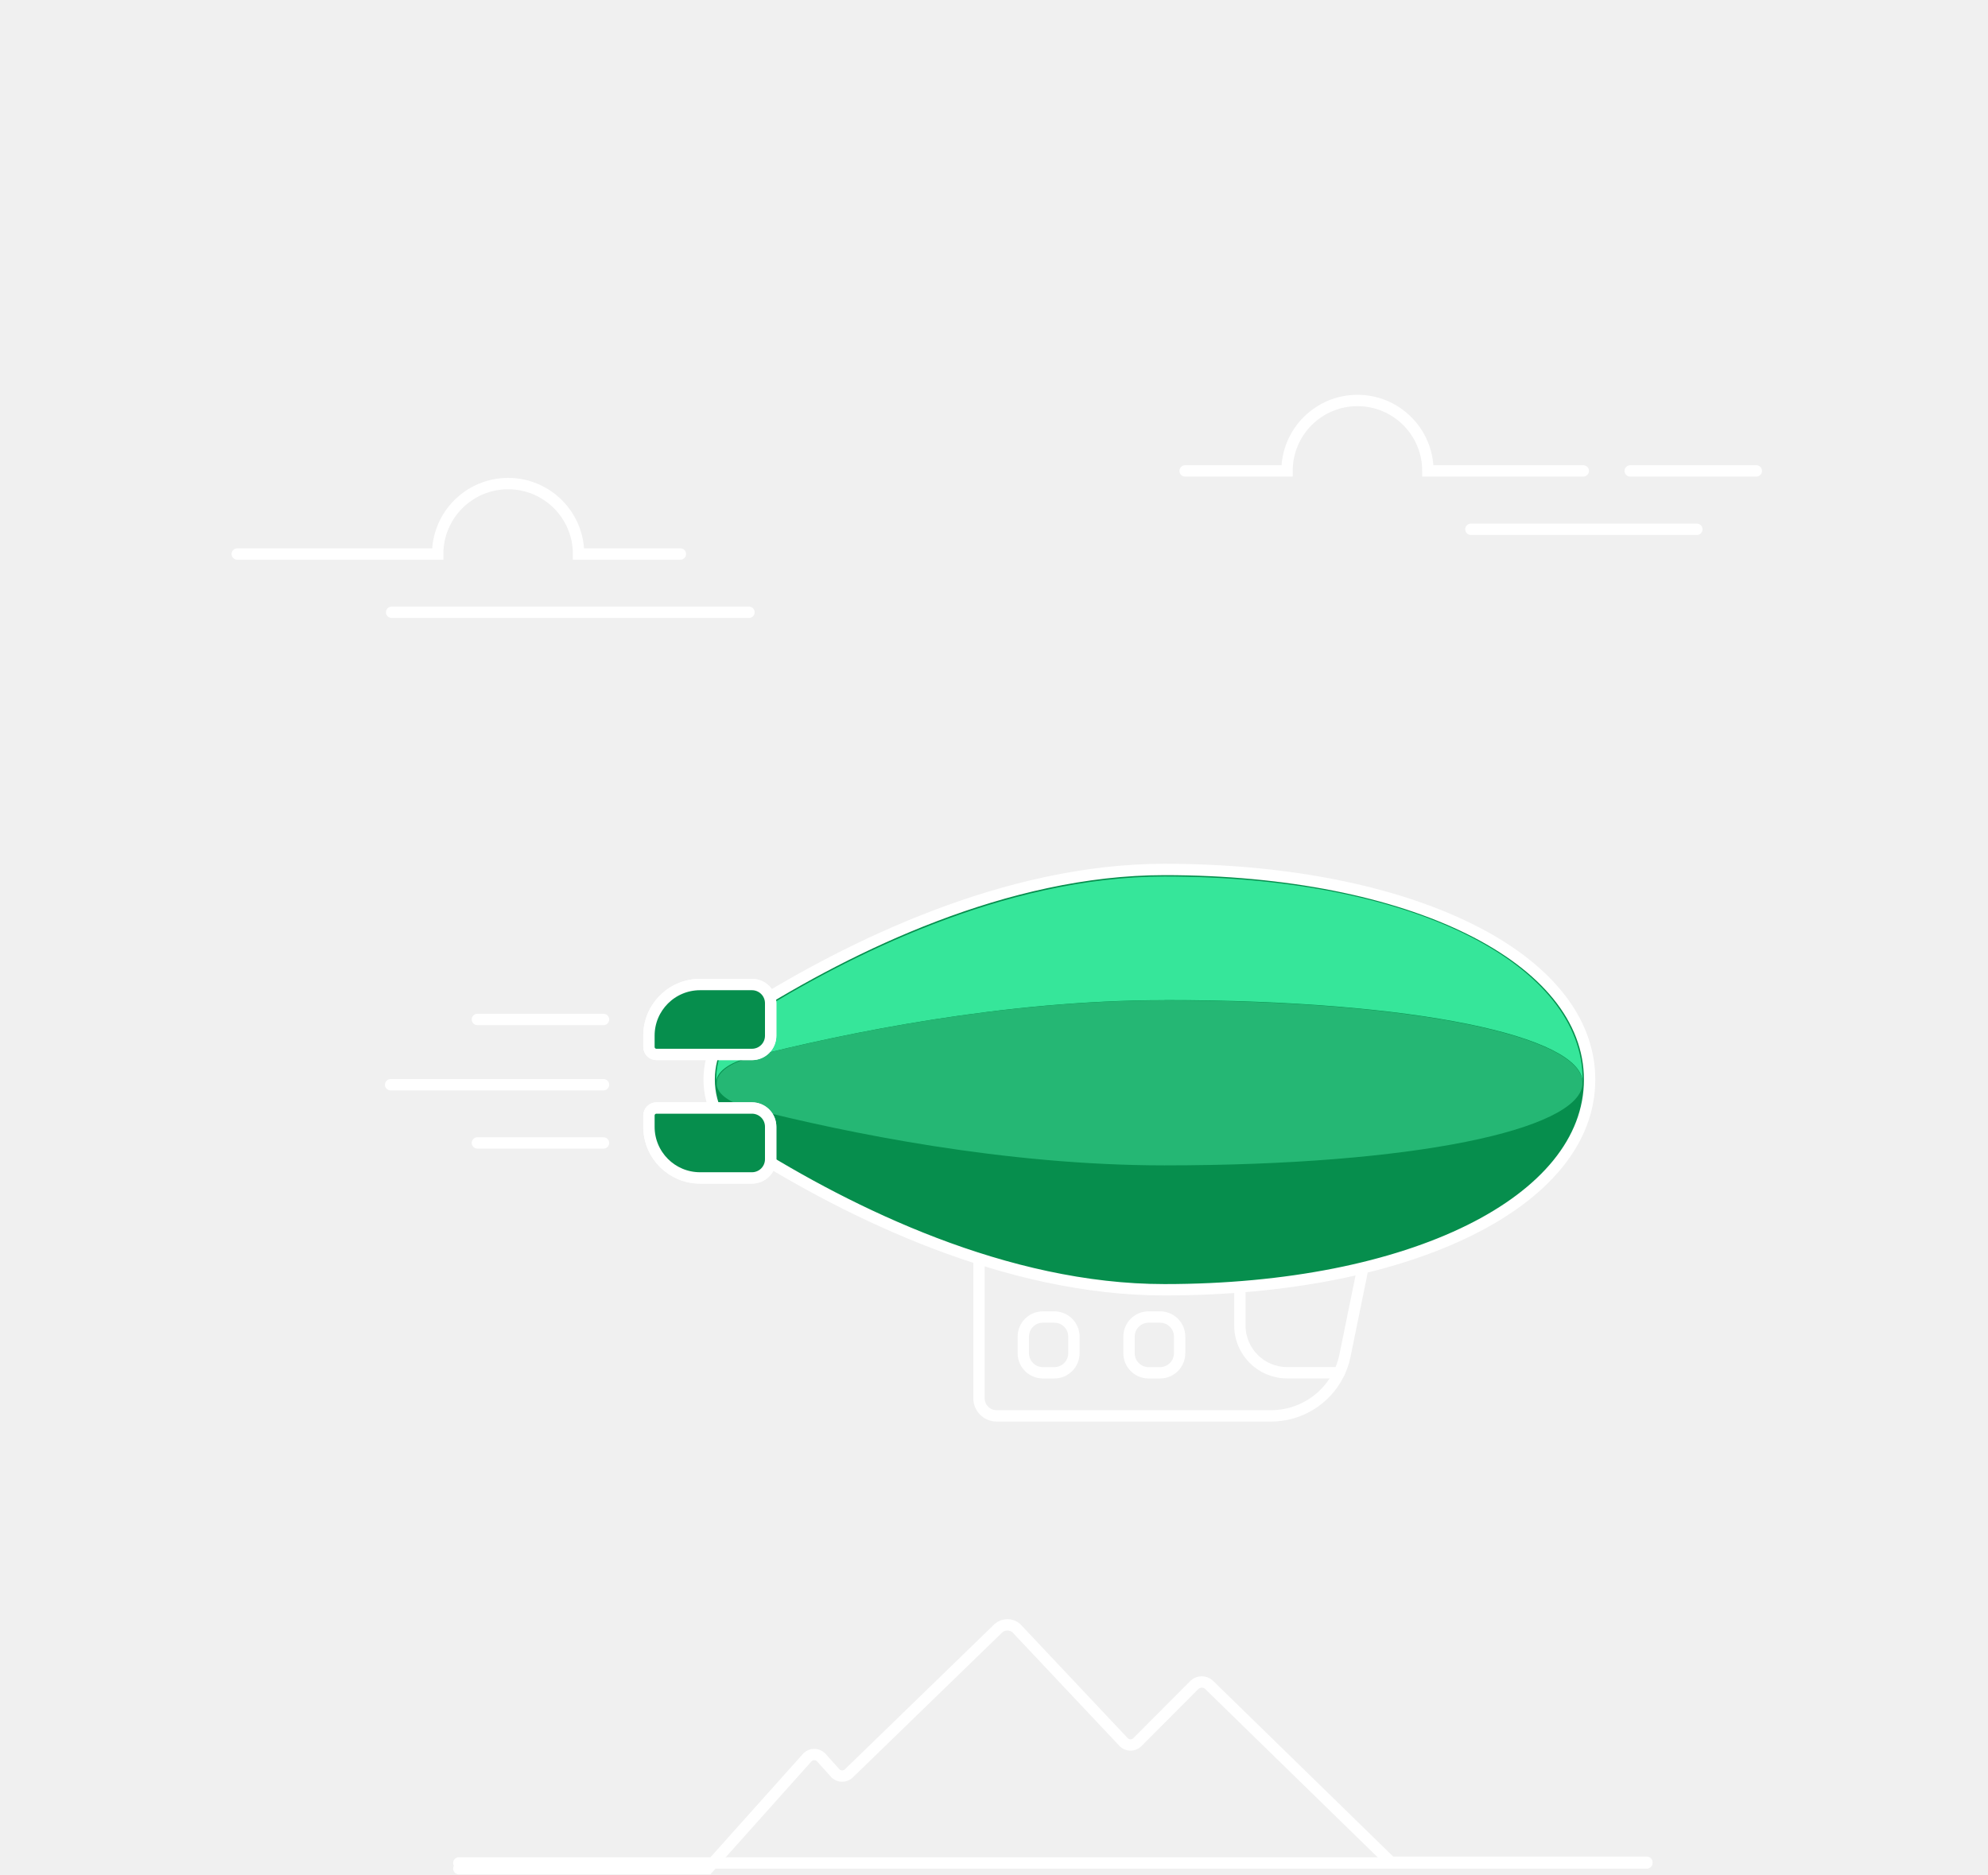
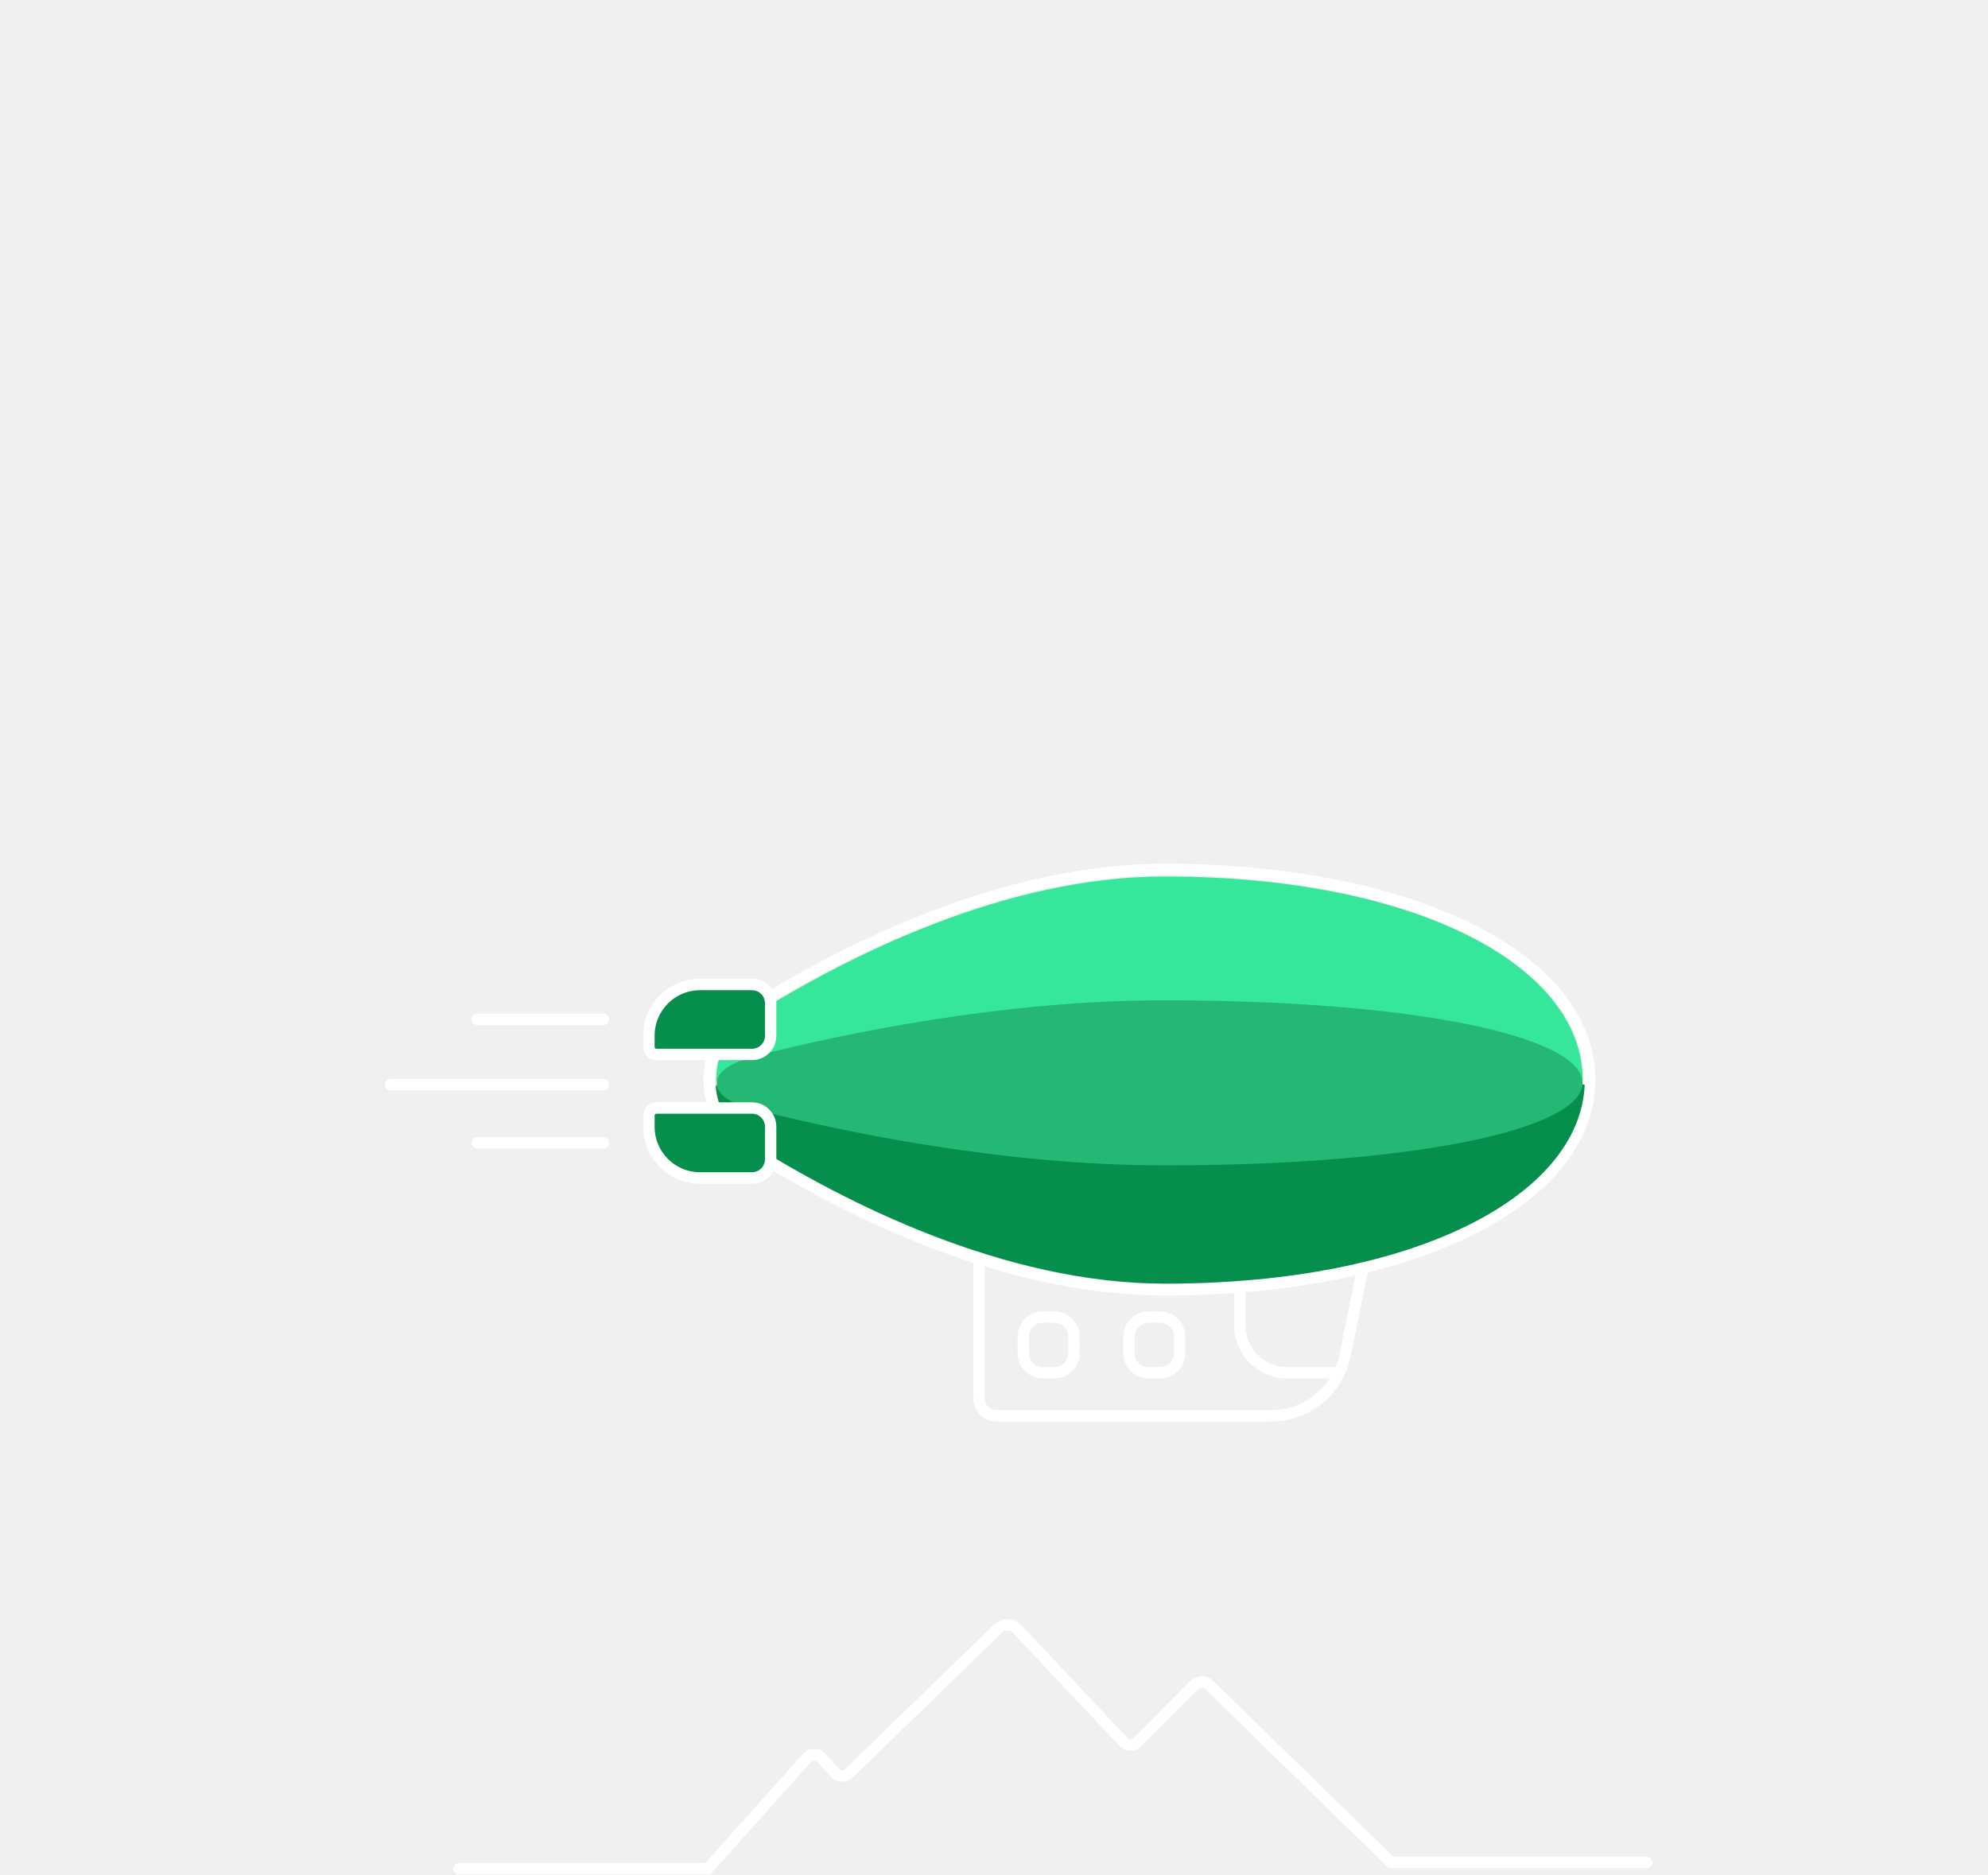
<svg xmlns="http://www.w3.org/2000/svg" viewBox="0 0 350 330">
-   <g>
-     <path d="M175.44,249.28h48.36a13.27,13.27,0,0,0,13-10.65l3.74-18.32H172.36v25.89A3.09,3.09,0,0,0,175.44,249.28Z" fill="none" stroke="#fff" stroke-linecap="round" stroke-linejoin="round" stroke-width="2" />
-     <path d="M235.79,241.69h-9.22a8.31,8.31,0,0,1-8.28-8.31V220.31" fill="none" stroke="#fff" stroke-linecap="round" stroke-miterlimit="10" stroke-width="2" />
-     <path d="M204.25,231.88h-2.05a3.45,3.45,0,0,0-3.43,3.45v2.92a3.45,3.45,0,0,0,3.43,3.45h2.05a3.45,3.45,0,0,0,3.43-3.45v-2.92A3.44,3.44,0,0,0,204.25,231.88Z" fill="none" stroke="#fff" stroke-linecap="round" stroke-linejoin="round" stroke-width="2" />
-     <path d="M185.64,231.88h-2.05a3.45,3.45,0,0,0-3.43,3.45v2.92a3.45,3.45,0,0,0,3.43,3.45h2.05a3.45,3.45,0,0,0,3.43-3.45v-2.92A3.45,3.45,0,0,0,185.64,231.88Z" fill="none" stroke="#fff" stroke-linecap="round" stroke-linejoin="round" stroke-width="2" />
-     <path d="M205,227.08c43.38,0,74.86-15.55,74.86-37s-31.48-37-74.86-37c-27.94,0-55.36,13.53-73.46,24.87a14.3,14.3,0,0,0,0,24.21c18.09,11.33,45.52,24.87,73.46,24.87" fill="#068e4d" />
-     <path d="M205,227.08c43.38,0,74.86-15.55,74.86-37s-31.48-37-74.86-37c-27.94,0-55.36,13.53-73.46,24.87a14.3,14.3,0,0,0,0,24.21C149.63,213.54,177.06,227.08,205,227.08Z" fill="none" stroke="#fff" stroke-width="2" />
-     <path d="M205,176.09c-28.23,0-56.07,5.76-72.81,10-3.95,1-6,2.66-6.08,4.34A12.93,12.93,0,0,1,132.18,179c16.74-10.5,44.58-24.68,72.81-24.68,44.81,0,73.64,16,73.64,35.75,0,0.12,0,.24,0,0.37-0.37-7.95-29.1-14.37-73.63-14.37" fill="#36e69a" />
-     <path d="M132.18,195.12c16.74,4.27,44.58,10,72.81,10,44.14,0,72.75-6.32,73.6-14.18-0.86,19.34-29.45,34.86-73.6,34.86-28.23,0-56.07-14.19-72.81-24.68a12.88,12.88,0,0,1-6-10.18c0.26,1.61,2.26,3.18,6,4.14" fill="#068e4d" />
-     <path d="M132.18,186.12c16.74-4.27,44.58-10,72.81-10,44.53,0,73.26,6.43,73.61,14.38,0,0.17,0,.34,0,0.51-0.85,7.86-29.45,14.17-73.6,14.17-28.23,0-56.07-5.76-72.81-10-3.79-1-5.79-2.53-6-4.13l0-.51c0.13-1.69,2.15-3.36,6.1-4.37" fill="#25b774" />
-     <path d="M123.23,173.34h9.16a3.29,3.29,0,0,1,3.29,3.3v5.71a3.29,3.29,0,0,1-3.29,3.3H115.57a1.32,1.32,0,0,1-1.32-1.32v-2a9,9,0,0,1,9-9" fill="#068e4d" />
-     <path d="M123.23,173.34h9.16a3.29,3.29,0,0,1,3.29,3.3v5.71a3.29,3.29,0,0,1-3.29,3.3H115.57a1.32,1.32,0,0,1-1.32-1.32v-2A9,9,0,0,1,123.23,173.34Z" fill="none" stroke="#fff" stroke-linecap="round" stroke-linejoin="round" stroke-width="2" />
-     <path d="M123.23,207.39h9.16a3.29,3.29,0,0,0,3.29-3.3v-5.71a3.29,3.29,0,0,0-3.29-3.3H115.57a1.32,1.32,0,0,0-1.32,1.32v2a9,9,0,0,0,9,9" fill="#068e4d" />
-     <path d="M123.23,207.39h9.16a3.29,3.29,0,0,0,3.29-3.3v-5.71a3.29,3.29,0,0,0-3.29-3.3H115.57a1.32,1.32,0,0,0-1.32,1.32v2A9,9,0,0,0,123.23,207.39Z" fill="none" stroke="#fff" stroke-linecap="round" stroke-linejoin="round" stroke-width="2" />
-     <path d="M123.23,173.34h9.16a3.29,3.29,0,0,1,3.29,3.3v5.71a3.29,3.29,0,0,1-3.29,3.3H115.57a1.32,1.32,0,0,1-1.32-1.32v-2a9,9,0,0,1,9-9" fill="#068e4d" />
-     <path d="M123.23,173.34h9.16a3.29,3.29,0,0,1,3.29,3.3v5.71a3.29,3.29,0,0,1-3.29,3.3H115.57a1.32,1.32,0,0,1-1.32-1.32v-2A9,9,0,0,1,123.23,173.34Z" fill="none" stroke="#fff" stroke-linecap="round" stroke-linejoin="round" stroke-width="2" />
-     <path d="M123.23,207.39h9.16a3.29,3.29,0,0,0,3.29-3.3v-5.71a3.29,3.29,0,0,0-3.29-3.3H115.57a1.32,1.32,0,0,0-1.32,1.32v2a9,9,0,0,0,9,9" fill="#068e4d" />
-     <path d="M123.23,207.39h9.16a3.29,3.29,0,0,0,3.29-3.3v-5.71a3.29,3.29,0,0,0-3.29-3.3H115.57a1.32,1.32,0,0,0-1.32,1.32v2A9,9,0,0,0,123.23,207.39Z" fill="none" stroke="#fff" stroke-linecap="round" stroke-linejoin="round" stroke-width="2" />
+   <g id="firstPart">
+     <g id="cabin">
+       <animateTransform id="first" attributeName="transform" type="scale" values="1 1; 1 0.99; 1 1" dur="1s" repeatCount="2" fill="freeze" begin="0s" />
+       <path d="M175.44 249.28h48.36a13.27 13.27 0 0013-10.65l3.74-18.32h-68.18v25.89a3.09 3.09 0 003.08 3.08z" fill="none" stroke="#fff" stroke-linecap="round" stroke-linejoin="round" stroke-width="2">
+         <animate attributeType="CSS" attributeName="opacity" values="1; 0" dur="0.3s" begin="first.begin + 2.1s" fill="freeze" />
+       </path>
+       <path d="M235.79 241.69h-9.22a8.31 8.31 0 01-8.28-8.31v-13.07" fill="none" stroke="#fff" stroke-linecap="round" stroke-miterlimit="10" stroke-width="2">
+         <animate attributeType="CSS" attributeName="opacity" values="1; 0" dur="0.3s" begin="first.begin + 2.1s" fill="freeze" />
+       </path>
+       <path d="M204.25 231.88h-2.05a3.45 3.45 0 00-3.43 3.45v2.92a3.45 3.45 0 003.43 3.45h2.05a3.45 3.45 0 003.43-3.45v-2.92a3.44 3.44 0 00-3.43-3.45z" fill="none" stroke="white" stroke-width="2" stroke-linecap="round" stroke-linejoin="round">
+         <animate attributeName="d" begin="first.begin + 2s" dur="0.5s" values="           M 204.25 233.502 C 204.25 233.394 204.25 233.286 204.25 233.178 L 204.25 232.853 C 204.25 232.745 204.25 232.637 204.25 232.529 C 204.25 232.421 204.25 232.313 204.25 232.204 L 204.25 231.88 C 204.25 231.88 204.25 231.88 204.25 231.88 C 203.567 231.88 202.883 231.88 202.2 231.88 L 202.2 234.8 C 202.883 234.8 203.567 234.8 204.25 234.8 C 204.25 234.692 204.25 234.584 204.25 234.476 L 204.25 234.151 L 204.25 233.827 C 204.25 233.719 204.25 233.61 204.25 233.502;           M 245.484 220.254 C 242.202 216.961 240.355 212.499 240.35 207.85 L 240.35 170 C 240.355 165.351 242.202 160.889 245.484 157.596 C 248.765 154.303 253.221 152.441 257.87 152.42 L 275 152.42 C 279.647 152.444 284.1 154.307 287.38 157.6 C 290.659 160.892 292.505 165.353 292.51 170 L 292.51 207.83 C 292.507 212.48 290.663 216.944 287.384 220.24 C 284.105 223.537 279.65 225.404 275 225.43 L 275 225.43 L 257.87 225.43 C 253.221 225.409 248.765 223.547 245.484 220.254           " fill="freeze" />
+       </path>
+       <path d="M185.64 231.88h-2.05a3.45 3.45 0 00-3.43 3.45v2.92a3.45 3.45 0 003.43 3.45h2.05a3.45 3.45 0 003.43-3.45v-2.92a3.45 3.45 0 00-3.43-3.45z" fill="none" stroke="#fff" stroke-linecap="round" stroke-linejoin="round" stroke-width="2">
+         <animate attributeType="CSS" attributeName="opacity" values="1; 0" dur="0.3s" begin="first.begin + 2.1s" fill="freeze" />
+       </path>
+     </g>
+     <g id="backTales">
+       <animate attributeType="CSS" attributeName="opacity" values="1; 0" dur="0.3s" begin="first.begin + 2.1s" fill="freeze" />
+       <animateTransform attributeName="transform" type="translate" values="0 0; 0 -2; 0 0; 0 2; 0 0" dur="2s" repeatCount="2" begin="first.begin" />
+       <path d="M123.23 173.34h9.16a3.29 3.29 0 013.29 3.3v5.71a3.29 3.29 0 01-3.29 3.3h-16.82a1.32 1.32 0 01-1.32-1.32v-2a9 9 0 019-9" fill="#068e4d" />
+       <path d="M123.23 173.34h9.16a3.29 3.29 0 013.29 3.3v5.71a3.29 3.29 0 01-3.29 3.3h-16.82a1.32 1.32 0 01-1.32-1.32v-2a9 9 0 018.98-8.99z" fill="none" stroke="#fff" stroke-linecap="round" stroke-linejoin="round" stroke-width="2" />
+       <path d="M123.23 207.39h9.16a3.29 3.29 0 003.29-3.3v-5.71a3.29 3.29 0 00-3.29-3.3h-16.82a1.32 1.32 0 00-1.32 1.32v2a9 9 0 009 9" fill="#068e4d" />
+       <path d="M123.23 207.39h9.16a3.29 3.29 0 003.29-3.3v-5.71a3.29 3.29 0 00-3.29-3.3h-16.82a1.32 1.32 0 00-1.32 1.32v2a9 9 0 008.98 8.99z" fill="none" stroke="#fff" stroke-linecap="round" stroke-linejoin="round" stroke-width="2" />
+     </g>
+     <g id="balloon">
+       <animate attributeType="CSS" attributeName="opacity" values="1; 0" dur="0.3s" begin="first.begin + 2.1s" fill="freeze" />
+       <path d="M205,227.08c43.38,0,74.86-15.55,74.86-37s-31.48-37-74.86-37c-27.94,0-55.36,13.53-73.46,24.87a14.3,14.3,0,0,0,0,24.21C149.63,213.54,177.06,227.08,205,227.08Z" fill="none" stroke="#fff" stroke-width="2" />
+       <path d="M205 176.09C176.77 176.09 263.24 174.76 246.5 179C242.55 180 126.19 188.75 126.11 190.43C126.028 188.159 126.546 185.908 127.612 183.901C128.678 181.894 130.253 180.204 132.18 179C148.92 168.5 176.76 154.32 204.99 154.32C249.8 154.32 278.63 170.32 278.63 190.07C278.63 190.19 278.63 190.31 278.63 190.44C278.26 182.49 170.64 190.43 126.11 190.43" fill="#36e69a" />
+       <path d="M132.023 195.197C151.5 188.5 176.776 191 205.115 191C249.426 191 268.5 188 279 191C278.137 210.418 249.436 226 205.115 226C176.776 226 148.828 211.753 132.023 201.221C130.277 200.122 128.818 198.62 127.771 196.842C126.723 195.064 126.116 193.061 126 191C126.261 192.616 153.246 189.917 157 190.881" fill="#068e4d" />
+       <path d="M132.18,186.12c16.74-4.27,44.58-10,72.81-10,44.53,0,73.26,6.43,73.61,14.38,0,0.17,0,.34,0,0.51-0.85,7.86-29.45,14.17-73.6,14.17-28.23,0-56.07-5.76-72.81-10-3.79-1-5.79-2.53-6-4.13l0-.51c0.13-1.69,2.15-3.36,6.1-4.37" fill="#25b774">
+         <animate attributeName="d" dur="2s" begin="first.begin" repeatCount="2" values="           M 132.18 186.12 C 148.92 181.85 176.76 176.12 204.99 176.12 C 249.52 176.12 278.25 182.55 278.6 190.5 C 278.6 190.67 278.6 190.84 278.6 191.01 C 277.75 198.87 249.15 205.18 205 205.18 C 176.77 205.18 148.93 199.42 132.19 195.18 C 128.4 194.18 126.4 192.65 126.19 191.05 L 126.19 190.54 C 126.32 188.85 128.34 187.18 132.29 186.17;           M 131.99 186 C 148.73 181.73 175.27 184 203.5 184 C 248.03 184 278.06 182.43 278.41 190.38 C 278.41 190.55 278.41 190.72 278.41 190.89 C 277.56 198.75 247.66 213.06 203.51 213.06 C 175.28 213.06 148.74 199.3 132 195.06 C 128.21 194.06 126.21 192.53 126 190.93 L 126 190.42 C 126.13 188.73 128.15 187.06 132.1 186.05;            M 132.18 186.12 C 148.92 181.85 176.76 176.12 204.99 176.12 C 249.52 176.12 278.25 182.55 278.6 190.5 C 278.6 190.67 278.6 190.84 278.6 191.01 C 277.75 198.87 249.15 205.18 205 205.18 C 176.77 205.18 148.93 199.42 132.19 195.18 C 128.4 194.18 126.4 192.65 126.19 191.05 L 126.19 190.54 C 126.32 188.85 128.34 187.18 132.29 186.17;           M 131.99 186 C 148.73 181.73 176.77 170 205 170 C 249.53 170 278.06 182.43 278.41 190.38 C 278.41 190.55 278.41 190.72 278.41 190.89 C 277.56 198.75 249.16 199.06 205.01 199.06 C 176.78 199.06 148.74 199.3 132 195.06 C 128.21 194.06 126.21 192.53 126 190.93 L 126 190.42 C 126.13 188.73 128.15 187.06 132.1 186.05;           M 132.18 186.12 C 148.92 181.85 176.76 176.12 204.99 176.12 C 249.52 176.12 278.25 182.55 278.6 190.5 C 278.6 190.67 278.6 190.84 278.6 191.01 C 277.75 198.87 249.15 205.18 205 205.18 C 176.77 205.18 148.93 199.42 132.19 195.18 C 128.4 194.18 126.4 192.65 126.19 191.05 L 126.19 190.54 C 126.32 188.85 128.34 187.18 132.29 186.17           " fill="freeze" />
+       </path>
+     </g>
+     <g id="backTalesFront">
+       <animate attributeType="CSS" attributeName="opacity" values="1; 0" dur="0.3s" begin="first.begin + 2.1s" fill="freeze" />
+       <animateTransform attributeName="transform" type="translate" values="0 0; 0 2; 0 0; 0 -2; 0 0" dur="2s" repeatCount="2" begin="first.begin" />
+       <path d="M123.23,173.34h9.16a3.29,3.29,0,0,1,3.29,3.3v5.71a3.29,3.29,0,0,1-3.29,3.3H115.57a1.32,1.32,0,0,1-1.32-1.32v-2a9,9,0,0,1,9-9" fill="#068e4d" />
+       <path d="M123.23,173.34h9.16a3.29,3.29,0,0,1,3.29,3.3v5.71a3.29,3.29,0,0,1-3.29,3.3H115.57a1.32,1.32,0,0,1-1.32-1.32v-2A9,9,0,0,1,123.23,173.34Z" fill="none" stroke="#fff" stroke-linecap="round" stroke-linejoin="round" stroke-width="2" />
+       <path d="M123.23,207.39h9.16a3.29,3.29,0,0,0,3.29-3.3v-5.71a3.29,3.29,0,0,0-3.29-3.3H115.57a1.32,1.32,0,0,0-1.32,1.32v2a9,9,0,0,0,9,9" fill="#068e4d" />
+       <path d="M123.23,207.39h9.16a3.29,3.29,0,0,0,3.29-3.3v-5.71a3.29,3.29,0,0,0-3.29-3.3H115.57a1.32,1.32,0,0,0-1.32,1.32v2A9,9,0,0,0,123.23,207.39Z" fill="none" stroke="#fff" stroke-linecap="round" stroke-linejoin="round" stroke-width="2" />
+     </g>
+     <g id="cloudLeft" opacity="0">
+       <animate attributeType="CSS" attributeName="opacity" values="0; 1; 0" dur="1.5s" begin="first.begin" fill="freeze" />
+       <path d="M236.18 105.66H299.09" stroke="white" stroke-width="2" stroke-miterlimit="10" stroke-linecap="round" fill="none">
+         <animateTransform attributeName="transform" type="translate" values="0 0; -200 0" dur="1.5s" begin="first.begin" fill="freeze" />
+       </path>
+       <path d="M209 95.4H244.29C244.29 92.111 245.596 88.957 247.922 86.632C250.247 84.306 253.401 83 256.69 83C259.979 83 263.133 84.306 265.458 86.632C267.784 88.957 269.09 92.111 269.09 95.4H287.02" stroke="white" stroke-width="2" stroke-miterlimit="10" stroke-linecap="round" fill="none">
+         <animateTransform attributeName="transform" type="translate" values="0 0; -210 0" dur="1.5s" begin="first.begin" fill="freeze" />
+       </path>
+     </g>
+     <g id="cloudRight" opacity="0">
+       <animate attributeType="CSS" attributeName="opacity" values="0; 1; 0;" dur="1.5s" begin="first.begin + 1s" fill="freeze" />
+       <path d="M258.96 93.19H298.74" stroke="white" stroke-width="2" stroke-miterlimit="10" stroke-linecap="round">
+         <animateTransform attributeName="transform" type="translate" values="0 0; -210 0" dur="1.5s" begin="first.begin + 1s" fill="freeze" />
+       </path>
+       <path d="M278.75 82.91H251.39C251.39 79.621 250.084 76.467 247.758 74.142C245.433 71.816 242.279 70.51 238.99 70.51C235.701 70.51 232.547 71.816 230.222 74.142C227.896 76.467 226.59 79.621 226.59 82.91H208.65" stroke="white" stroke-width="2" stroke-miterlimit="10" stroke-linecap="round" fill="none">
+         <animateTransform attributeName="transform" type="translate" values="0 0; -200 0" dur="1.5s" begin="first.begin + 1s" fill="freeze" />
+       </path>
+       <path d="M287.01 82.91H309.21" stroke="white" stroke-width="2" stroke-miterlimit="10" stroke-linecap="round">
+         <animateTransform attributeName="transform" type="translate" values="0 0; -200 0" dur="1.5s" begin="first.begin + 1s" fill="freeze" />
+       </path>
+     </g>
+     <g id="linesInBack">
+       <animate attributeType="CSS" attributeName="opacity" values="1; 0" dur="0.3s" begin="first.begin + 2.1s" fill="freeze" />
+       <line x1="106.25" y1="179.49" x2="84.05" y2="179.49" fill="none" stroke="#fff" stroke-linecap="round" stroke-miterlimit="10" stroke-width="2">
+         <animate repeatCount="indefinite" attributeName="x2" dur="200ms" begin="first.begin" values="84.05; 90; 84.05" />
+       </line>
+       <line x1="106.25" y1="201.23" x2="84.05" y2="201.23" fill="none" stroke="#fff" stroke-linecap="round" stroke-miterlimit="10" stroke-width="2">
+         <animate repeatCount="indefinite" attributeName="x2" dur="200ms" begin="first.begin + 100ms" values="84.05; 90; 84.05" />
+       </line>
+       <line x1="106.25" y1="190.98" x2="68.77" y2="190.98" fill="none" stroke="#fff" stroke-linecap="round" stroke-miterlimit="10" stroke-width="2">
+         <animate repeatCount="indefinite" attributeName="x2" dur="200ms" begin="first.begin + 100ms" values="68.77; 72; 68.77" />
+       </line>
+     </g>
+     <g id="mountain">
+       <animate attributeType="CSS" attributeName="opacity" values="1; 1; 1; 1; 0" dur="0.3s" begin="first.begin + 2.4s" fill="freeze" />
+       <path d="M289.94 327.88H244.88L212.8 296.58C212.459 296.292 212.027 296.134 211.58 296.134C211.133 296.134 210.701 296.292 210.36 296.58L200.16 306.81C199.847 307.08 199.448 307.229 199.035 307.229C198.622 307.229 198.223 307.08 197.91 306.81L178.91 286.64C178.477 286.273 177.928 286.072 177.36 286.072C176.792 286.072 176.243 286.273 175.81 286.64L149.39 312.28C149.078 312.552 148.679 312.702 148.265 312.702C147.851 312.702 147.452 312.552 147.14 312.28L144.51 309.36C144.195 309.071 143.783 308.911 143.355 308.911C142.927 308.911 142.515 309.071 142.2 309.36L124.63 329H80.78" fill="none" stroke="#fff" stroke-linecap="round" stroke-miterlimit="10" stroke-width="2">
+         <animate attributeName="d" dur="0.5s" begin="first.begin + 2s" values="           M 289.94 327.88 L 244.88 327.88 L 212.8 296.58 C 212.459 296.292 212.027 296.134 211.58 296.134 C 211.133 296.134 210.701 296.292 210.36 296.58 L 200.16 306.81 C 199.848 307.08 199.448 307.229 199.035 307.229 C 198.622 307.229 198.222 307.08 197.91 306.81 C 191.577 300.087 185.243 293.363 178.91 286.64 C 178.477 286.274 177.927 286.072 177.36 286.072 C 176.793 286.072 176.243 286.274 175.81 286.64 C 167.003 295.187 158.197 303.733 149.39 312.28 C 149.079 312.552 148.679 312.702 148.265 312.702 C 147.851 312.702 147.451 312.552 147.14 312.28 C 146.263 311.307 145.387 310.333 144.51 309.36 C 144.195 309.071 143.782 308.911 143.355 308.911 C 142.928 308.911 142.515 309.071 142.2 309.36 C 136.343 315.907 130.487 322.453 124.63 329 L 80.78 329;           M 289.94 328 L 271.982 328 L 254.024 328 C 248.038 328 242.052 328 236.066 328 C 230.08 328 224.094 328 218.108 328 L 200.15 328 C 199.29 328 198.59 328 197.9 328 C 191.567 328 185.233 328 178.9 328 C 178.525 328 178.198 328 177.905 328 C 177.612 328 177.353 328 177.114 328 C 176.874 328 176.655 328 176.44 328 C 176.226 328 176.018 328 175.8 328 C 165.033 328 154.267 328 143.5 328 C 143.282 328 143.085 328 142.904 328 C 142.722 328 142.557 328 142.403 328 C 142.249 328 142.106 328 141.97 328 C 141.834 328 141.704 328 141.575 328 C 141.447 328 141.32 328 141.19 328 L 80.78 328" fill="freeze" />
+       </path>
+     </g>
  </g>
-   <line x1="68.95" y1="107.8" x2="131.86" y2="107.8" fill="none" stroke="#fff" stroke-linecap="round" stroke-miterlimit="10" stroke-width="2" />
-   <g>
-     <path d="M41.77,97.54H77.06a12.4,12.4,0,1,1,24.8,0h17.93" fill="none" stroke="#fff" stroke-linecap="round" stroke-miterlimit="10" stroke-width="2" />
-   </g>
-   <line x1="258.96" y1="93.19" x2="298.74" y2="93.19" fill="none" stroke="#fff" stroke-linecap="round" stroke-miterlimit="10" stroke-width="2" />
-   <g>
-     <path d="M278.75,82.91H251.39a12.4,12.4,0,1,0-24.8,0H208.65" fill="none" stroke="#fff" stroke-linecap="round" stroke-miterlimit="10" stroke-width="2" />
-     <line x1="287.01" y1="82.91" x2="309.21" y2="82.91" fill="none" stroke="#fff" stroke-linecap="round" stroke-miterlimit="10" stroke-width="2" />
-   </g>
-   <line x1="106.25" y1="179.49" x2="84.05" y2="179.49" fill="none" stroke="#fff" stroke-linecap="round" stroke-miterlimit="10" stroke-width="2" />
-   <line x1="106.25" y1="201.23" x2="84.05" y2="201.23" fill="none" stroke="#fff" stroke-linecap="round" stroke-miterlimit="10" stroke-width="2" />
-   <line x1="106.25" y1="190.98" x2="68.77" y2="190.98" fill="none" stroke="#fff" stroke-linecap="round" stroke-miterlimit="10" stroke-width="2" />
-   <g>
-     <path d="M289.94,327.88H244.88L212.8,296.58a1.89,1.89,0,0,0-2.44,0l-10.2,10.23a1.72,1.72,0,0,1-2.25,0l-19-20.17a2.4,2.4,0,0,0-3.1,0l-26.42,25.64a1.71,1.71,0,0,1-2.25,0l-2.63-2.92a1.71,1.71,0,0,0-2.31,0L124.63,329H80.78" fill="none" stroke="#fff" stroke-linecap="round" stroke-miterlimit="10" stroke-width="2" />
-     <path d="M289.94,328H200.15c-0.86,0-1.56,0-2.25,0h-19c-1.5,0-2.23,0-3.1,0h-32.3c-1.09,0-1.66,0-2.31,0H80.78" fill="none" stroke="#fff" stroke-linecap="round" stroke-miterlimit="10" stroke-width="2" />
+   <g id="secondPart" opacity="0">
+     <animate id="second" attributeType="CSS" attributeName="opacity" values="0; 1" dur="0.2s" begin="first.begin + 2.5s" fill="freeze" />
+     <defs>
+       <clipPath id="window">
+         <path d="M275,225.43H257.87a17.6,17.6,0,0,1-17.52-17.58V170a17.6,17.6,0,0,1,17.52-17.58H275A17.6,17.6,0,0,1,292.51,170v37.83A17.61,17.61,0,0,1,275,225.43Z" />
+       </clipPath>
+     </defs>
+     <g id="skies">
+       <animateTransform attributeName="transform" type="translate" values="-100 0; 0 0" dur="0.2s" begin="first.begin + 2.5s" />
+       <path d="M91.14,327.79a2.2,2.2,0,0,1-2-2.36l13.66-193.17c1.1-15.49-4.8-21.92-8.75-24.47a1.35,1.35,0,0,1,.53-2.45C103,104,122.18,104,120,134.19L106.43,326.67a2.2,2.2,0,0,1-2.35,2Z" fill="#fff" />
+       <path d="M124.5,328.17a2.2,2.2,0,0,1-2.17-2.23l2.24-193.63c0.19-15.53-6.07-21.61-10.16-23.91a1.35,1.35,0,0,1,.39-2.47c8.36-1.9,27.49-3,27.15,27.28l-2.25,192.93a2.2,2.2,0,0,1-2.22,2.18Z" fill="#fff" />
+     </g>
+     <g opacity="0" id="window2">
+       <animate attributeType="CSS" attributeName="opacity" values="0; 1" dur="0.1s" begin="first.begin + 2.7s" fill="freeze" />
+       <path d="M275,225.43H257.87a17.6,17.6,0,0,1-17.52-17.58V170a17.6,17.6,0,0,1,17.52-17.58H275A17.6,17.6,0,0,1,292.51,170v37.83A17.61,17.61,0,0,1,275,225.43Z" fill="none" stroke="#fff" stroke-width="2" />
+     </g>
+     <g clip-path="url(#window)">
+       <g id="clouds" transform="translate(220 160)" opacity="0">
+         <animate attributeType="CSS" attributeName="opacity" values="0; 1; 1; 1; 0" dur="2.5s" begin="second.end" repeatCount="indefinite" fill="freeze" />
+         <animateTransform attributeName="transform" type="translate" values="220 160; 0 160" dur="2.5s" repeatCount="indefinite" begin="second.end" fill="freeze" />
+         <line x1="28.18" y1="38.34" x2="91.09" y2="38.34" fill="none" stroke="#fff" stroke-linecap="round" stroke-miterlimit="10" stroke-width="2" />
+         <path d="M41.77,97.54H77.06a12.4,12.4,0,1,1,24.8,0h17.93" transform="translate(-40.77 -69.46)" fill="none" stroke="#fff" stroke-linecap="round" stroke-miterlimit="10" stroke-width="2" />
+         <line x1="218.19" y1="23.72" x2="257.97" y2="23.72" fill="none" stroke="#fff" stroke-linecap="round" stroke-miterlimit="10" stroke-width="2" />
+         <path d="M278.75,82.91H251.39a12.4,12.4,0,1,0-24.8,0H208.65" transform="translate(-40.77 -69.46)" fill="none" stroke="#fff" stroke-linecap="round" stroke-miterlimit="10" stroke-width="2" />
+         <line x1="246.24" y1="13.45" x2="268.43" y2="13.45" fill="none" stroke="#fff" stroke-linecap="round" stroke-miterlimit="10" stroke-width="2" />
+       </g>
+     </g>
+     <g id="chair">
+       <animateTransform attributeName="transform" type="translate" values="-100 0; 0 0" dur="0.2s" begin="first.begin + 2.5s" />
+       <path d="M257.5,259.82H196.76V245.63h55.09a9.92,9.92,0,0,1,9.9,9.93,4.26,4.26,0,0,1-4.25,4.25" fill="#a67ee5" />
+       <path d="M257.5,259.82H196.76V245.63h55.09a9.92,9.92,0,0,1,9.9,9.93A4.26,4.26,0,0,1,257.5,259.82Z" fill="none" stroke="#fff" stroke-miterlimit="10" stroke-width="2" />
+       <polygon points="185.47 328.31 171.5 328.31 165.19 286.72 179.16 286.72 185.47 328.31" fill="#a67ee5" />
+       <polygon points="185.47 328.31 171.5 328.31 165.19 286.72 179.16 286.72 185.47 328.31" fill="none" stroke="#fff" stroke-miterlimit="10" stroke-width="2" />
+       <polygon points="235.03 328.31 221.06 328.31 214.76 286.72 228.72 286.72 235.03 328.31" fill="#a67ee5" />
+       <polygon points="235.03 328.31 221.06 328.31 214.76 286.72 228.72 286.72 235.03 328.31" fill="none" stroke="#fff" stroke-miterlimit="10" stroke-width="2" />
+       <path d="M281.33,272.45H225.44a5.59,5.59,0,0,1-5.53-4.77l-10.86-72.24a17.71,17.71,0,0,0-12.49-31.31H141.48L141.16,267l15.77,23.35,47.19,8.39a12.3,12.3,0,0,0,4.22.75h73a13.53,13.53,0,0,0,0-27.06" fill="#a67ee5" />
+       <path d="M281.33,272.45H225.44a5.59,5.59,0,0,1-5.53-4.77l-10.86-72.24a17.71,17.71,0,0,0-12.49-31.31H141.48L141.16,267l15.77,23.35,47.19,8.39a12.3,12.3,0,0,0,4.22.75h73A13.53,13.53,0,0,0,281.33,272.45Z" fill="none" stroke="#fff" stroke-miterlimit="10" stroke-width="2" />
+       <path d="M162.42,267.69l-10.86-72.24a17.71,17.71,0,1,0-29-13.61,18,18,0,0,0,.79,5.25L138.65,289a12.36,12.36,0,0,0,12.21,10.54h73a13.53,13.53,0,0,0,0-27.05H167.95a5.62,5.62,0,0,1-5.53-4.78" fill="#a67ee5" />
+       <path d="M162.42,267.69l-10.86-72.24a17.71,17.71,0,1,0-29-13.61,18,18,0,0,0,.79,5.25L138.65,289a12.36,12.36,0,0,0,12.21,10.54h73a13.53,13.53,0,0,0,0-27.05H167.95A5.62,5.62,0,0,1,162.42,267.69Z" fill="none" stroke="#fff" stroke-miterlimit="10" stroke-width="2" />
+       <path d="M206.26,259.82h-72l-2.13-14.19H200.6a9.92,9.92,0,0,1,9.9,9.93,4.26,4.26,0,0,1-4.25,4.25" fill="#a67ee5" />
+       <path d="M206.26,259.82h-72l-2.13-14.19H200.6a9.92,9.92,0,0,1,9.9,9.93A4.26,4.26,0,0,1,206.26,259.82Z" fill="none" stroke="#fff" stroke-miterlimit="10" stroke-width="2" />
+       <line x1="151.57" y1="195.44" x2="209.05" y2="195.44" fill="none" stroke="#fff" stroke-linecap="round" stroke-miterlimit="10" stroke-width="2" />
+     </g>
+     <g id="plant">
+       <animateTransform attributeName="transform" type="translate" values="-200 0; 0 0" dur="0.2s" begin="first.begin + 2.5s" />
+       <animateTransform attributeName="transform" type="rotate" values="0 150 327; 3 150 327; -3 150 327; 2 150 327; 0 150 327" dur="1s" begin="second.end" fill="freeze" />
+       <path d="M79.18,194A131,131,0,0,1,94.77,220.9a255,255,0,0,1-20.08-23.55,259,259,0,0,1-17.07-25.88A131.72,131.72,0,0,1,79.18,194" fill="#36e69a" />
+       <path d="M80.94,214.39a127.19,127.19,0,0,1,22.8,20.49A242.09,242.09,0,0,1,77.9,219.17a235.86,235.86,0,0,1-23.42-18.7,119.82,119.82,0,0,1,26.46,13.92" fill="#36e69a" />
+       <path d="M93.66,205.48a258.38,258.38,0,0,0,10.08,29.39,125.63,125.63,0,0,0-4.5-30.52,135.9,135.9,0,0,0-12.06-29.44,260.33,260.33,0,0,0,6.47,30.57" fill="#36e69a" />
+       <path d="M107.32,213.52a250.14,250.14,0,0,0,2.06,30.67,119.93,119.93,0,0,0,3.76-30.05,131.24,131.24,0,0,0-4-31.36,238.1,238.1,0,0,0-1.87,30.74" fill="#25b774" />
+       <path d="M83.08,229.56a121.93,121.93,0,0,1,26.29,14.64A225.91,225.91,0,0,1,81.21,235a228.11,228.11,0,0,1-26.37-12.69,113.61,113.61,0,0,1,28.25,7.29" fill="#25b774" />
+       <path d="M88.06,243.83A118.11,118.11,0,0,1,115.62,255a211,211,0,0,1-28.78-5.6,220.87,220.87,0,0,1-27.42-9.33,114,114,0,0,1,28.65,3.73" fill="#25b774" />
+       <path d="M118.71,224.79a238,238,0,0,0-3.1,30.25,117.11,117.11,0,0,0,8.82-28.54,127.44,127.44,0,0,0,1.42-31.19,213.92,213.92,0,0,0-7.15,29.48" fill="#25b774" />
+       <path d="M98.86,262a118.24,118.24,0,0,1,27.07,12.34,212.3,212.3,0,0,1-28.53-6.79,220.78,220.78,0,0,1-27-10.45A114.06,114.06,0,0,1,98.86,262" fill="#068e4d" />
+       <path d="M130.27,244.29a236.56,236.56,0,0,0-4.34,30.1,116.94,116.94,0,0,0,10-28.16,127.42,127.42,0,0,0,2.71-31.1,214.43,214.43,0,0,0-8.36,29.16" fill="#068e4d" />
+       <path d="M108.9,280.69a118.21,118.21,0,0,1,26.54,13.47,213.62,213.62,0,0,1-28.23-8,221.65,221.65,0,0,1-26.55-11.57,113.82,113.82,0,0,1,28.24,6.08" fill="#068e4d" />
+       <path d="M141,264.26a236.09,236.09,0,0,0-5.58,29.9,117.46,117.46,0,0,0,11.15-27.73,127.2,127.2,0,0,0,4-31A214.24,214.24,0,0,0,141,264.26" fill="#068e4d" />
+       <path d="M92.62,217.67A529.26,529.26,0,0,1,149.48,328" fill="none" stroke="#36e69a" stroke-linecap="round" stroke-linejoin="round" stroke-width="2" />
+     </g>
+     <g>
+       <line x1="72.03" y1="329" x2="295.52" y2="329" fill="none" stroke="#fff" stroke-linecap="round" stroke-miterlimit="10" stroke-width="2" />
+     </g>
  </g>
</svg>
